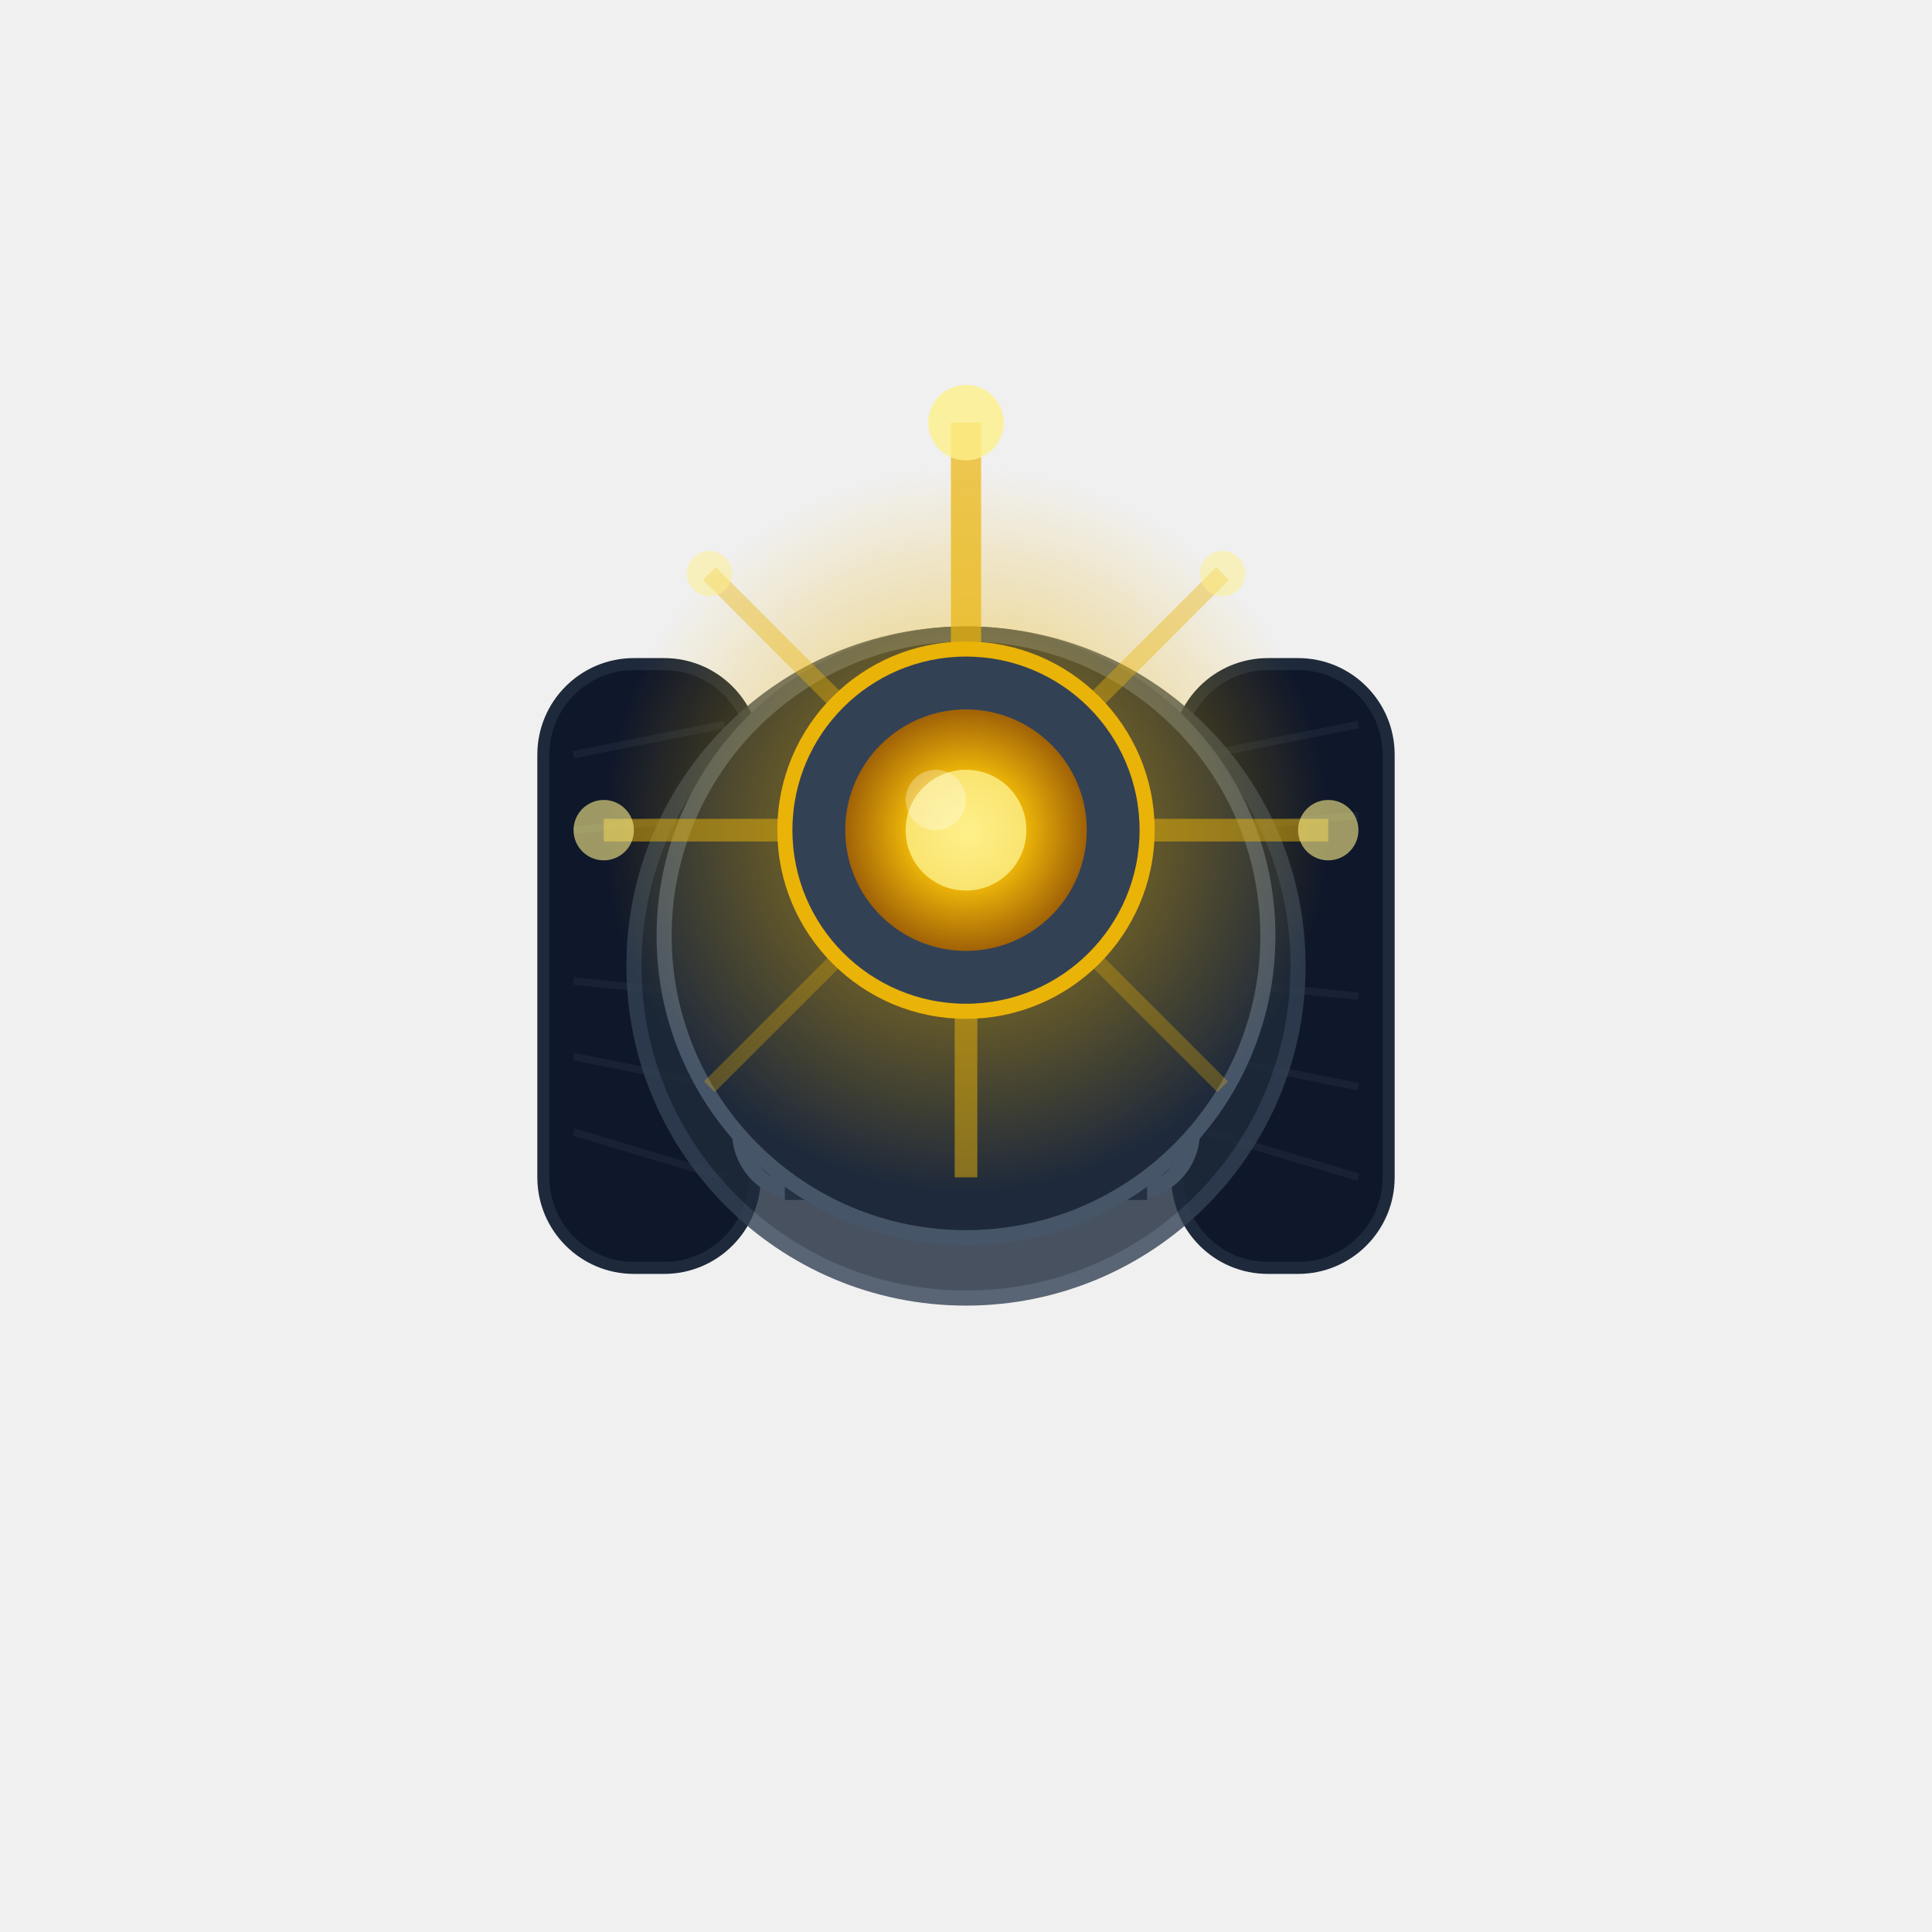
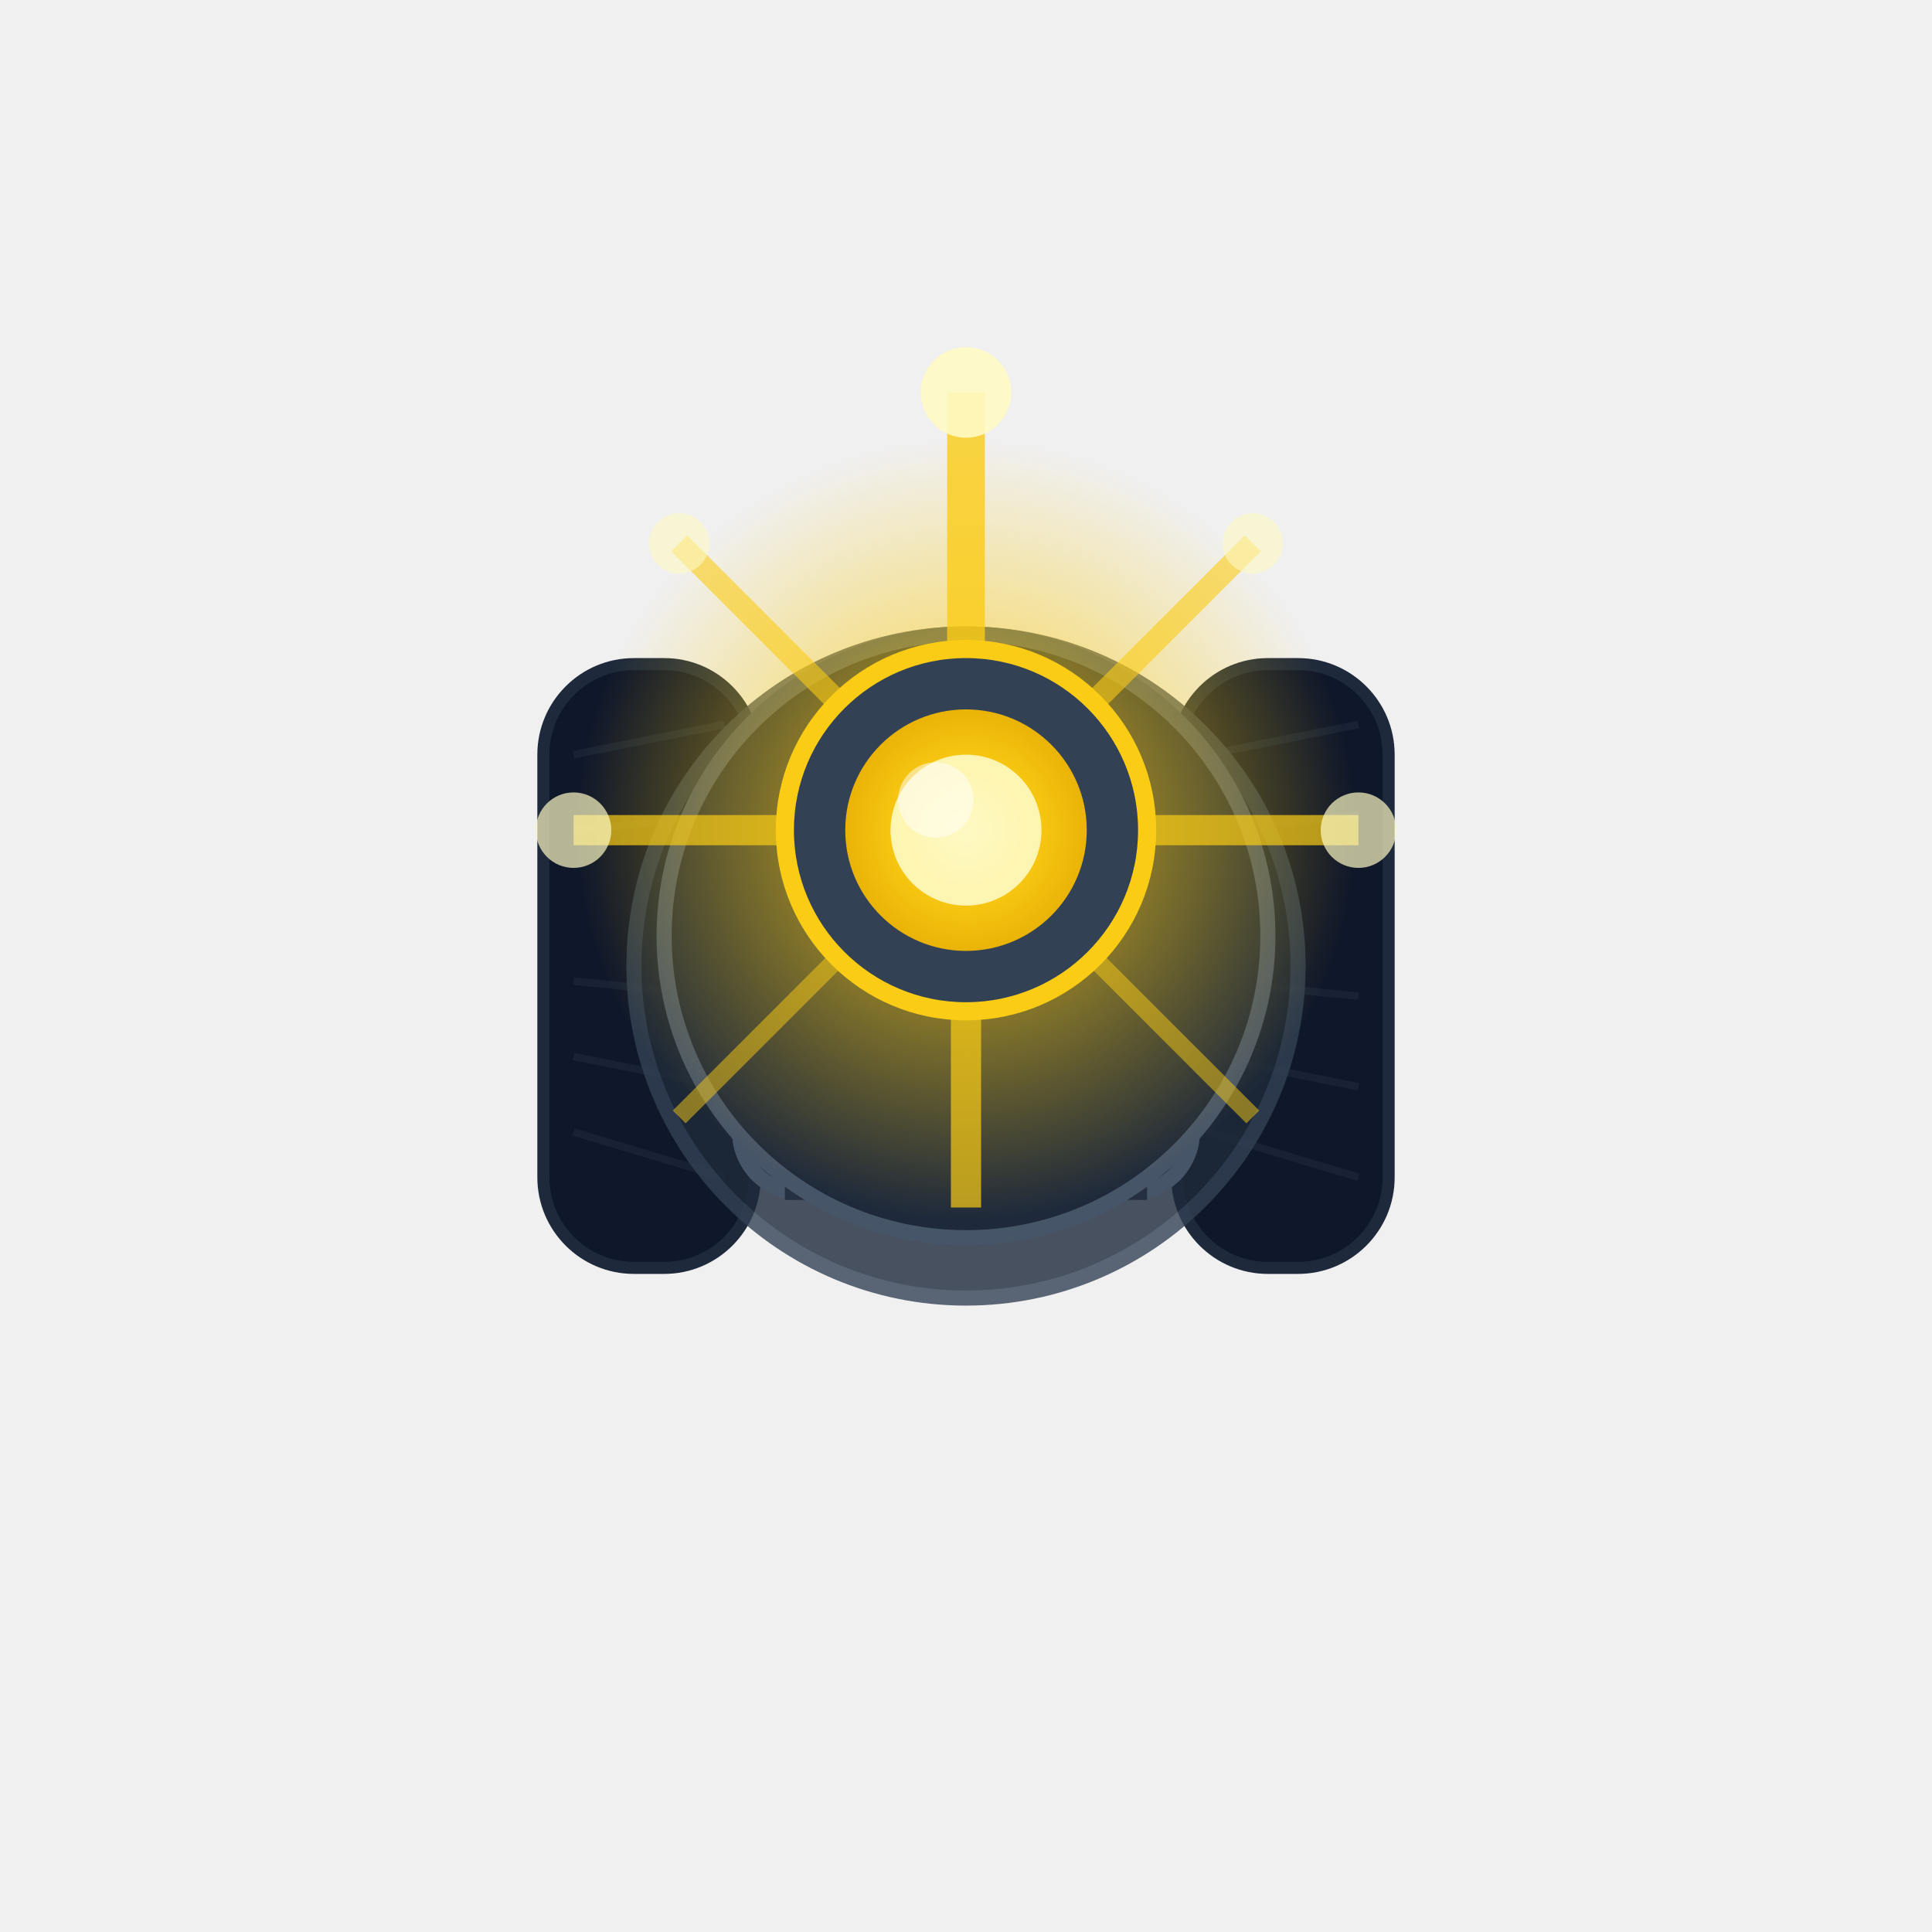
<svg xmlns="http://www.w3.org/2000/svg" viewBox="0 0 128 128">
  <defs>
    <linearGradient id="nov-hull" x1="0" y1="0" x2="0" y2="1">
      <stop offset="0%" stop-color="#334155" />
      <stop offset="100%" stop-color="#1e293b" />
    </linearGradient>
    <radialGradient id="nov-orb" cx="50%" cy="50%" r="50%">
-       <stop offset="0%" stop-color="#fef08a" />
-       <stop offset="50%" stop-color="#eab308" />
-       <stop offset="100%" stop-color="#a16207" />
+       <stop offset="0%" stop-color="#fef9c3" />
+       <stop offset="50%" stop-color="#facc15" />
+       <stop offset="100%" stop-color="#eab308" />
    </radialGradient>
    <radialGradient id="nov-glow" cx="50%" cy="50%" r="50%">
-       <stop offset="0%" stop-color="#eab308" stop-opacity="0.7" />
-       <stop offset="100%" stop-color="#eab308" stop-opacity="0" />
+       <stop offset="0%" stop-color="#facc15" stop-opacity="0.9" />
+       <stop offset="100%" stop-color="#facc15" stop-opacity="0" />
    </radialGradient>
  </defs>
  <rect x="36" y="44" width="14" height="40" rx="6" fill="#0f172a" stroke="#1e293b" stroke-width="0.8" />
  <line x1="38" y1="50" x2="48" y2="48" stroke="#1e293b" stroke-width="0.5" opacity="0.6" />
  <line x1="38" y1="55" x2="48" y2="54" stroke="#1e293b" stroke-width="0.5" opacity="0.6" />
  <line x1="38" y1="65" x2="48" y2="66" stroke="#1e293b" stroke-width="0.5" opacity="0.6" />
  <line x1="38" y1="70" x2="48" y2="72" stroke="#1e293b" stroke-width="0.5" opacity="0.6" />
  <line x1="38" y1="75" x2="48" y2="78" stroke="#1e293b" stroke-width="0.5" opacity="0.6" />
  <rect x="78" y="44" width="14" height="40" rx="6" fill="#0f172a" stroke="#1e293b" stroke-width="0.8" />
  <line x1="80" y1="50" x2="90" y2="48" stroke="#1e293b" stroke-width="0.5" opacity="0.6" />
  <line x1="80" y1="55" x2="90" y2="54" stroke="#1e293b" stroke-width="0.5" opacity="0.6" />
  <line x1="80" y1="65" x2="90" y2="66" stroke="#1e293b" stroke-width="0.5" opacity="0.6" />
  <line x1="80" y1="70" x2="90" y2="72" stroke="#1e293b" stroke-width="0.5" opacity="0.6" />
  <line x1="80" y1="75" x2="90" y2="78" stroke="#1e293b" stroke-width="0.5" opacity="0.6" />
  <circle cx="64" cy="64" r="22" fill="#1e293b" stroke="#334155" stroke-width="1" opacity="0.8" />
  <circle cx="64" cy="64" r="18" fill="none" stroke="#475569" stroke-width="0.5" opacity="0.4" />
  <rect x="49" y="49" width="30" height="30" rx="4" fill="url(#nov-hull)" stroke="#475569" stroke-width="1" />
  <polygon points="57,49 64,43 71,49" fill="#475569" stroke="#64748b" stroke-width="0.5" />
  <line x1="52" y1="73" x2="76" y2="73" stroke="#0f172a" stroke-width="1" opacity="0.6" />
  <line x1="52" y1="76" x2="76" y2="76" stroke="#0f172a" stroke-width="1" opacity="0.6" />
  <line x1="52" y1="79" x2="76" y2="79" stroke="#0f172a" stroke-width="1" opacity="0.6" />
  <circle cx="64" cy="62" r="20" fill="#1e293b" stroke="#475569" stroke-width="1" />
-   <circle cx="64" cy="55" r="24" fill="url(#nov-glow)" />
-   <line x1="64" y1="55" x2="64" y2="28" stroke="#eab308" stroke-width="2" opacity="0.7" />
-   <line x1="64" y1="55" x2="64" y2="78" stroke="#eab308" stroke-width="1.5" opacity="0.5" />
-   <line x1="64" y1="55" x2="40" y2="55" stroke="#eab308" stroke-width="1.5" opacity="0.5" />
-   <line x1="64" y1="55" x2="88" y2="55" stroke="#eab308" stroke-width="1.5" opacity="0.5" />
-   <line x1="64" y1="55" x2="47" y2="38" stroke="#eab308" stroke-width="1.2" opacity="0.4" />
-   <line x1="64" y1="55" x2="81" y2="38" stroke="#eab308" stroke-width="1.2" opacity="0.4" />
-   <line x1="64" y1="55" x2="47" y2="72" stroke="#eab308" stroke-width="1" opacity="0.3" />
-   <line x1="64" y1="55" x2="81" y2="72" stroke="#eab308" stroke-width="1" opacity="0.3" />
-   <circle cx="64" cy="28" r="2.5" fill="#fef08a" opacity="0.8" />
-   <circle cx="40" cy="55" r="2" fill="#fef08a" opacity="0.6" />
-   <circle cx="88" cy="55" r="2" fill="#fef08a" opacity="0.6" />
-   <circle cx="47" cy="38" r="1.5" fill="#fef08a" opacity="0.5" />
-   <circle cx="81" cy="38" r="1.5" fill="#fef08a" opacity="0.5" />
-   <circle cx="64" cy="55" r="12" fill="#334155" stroke="#eab308" stroke-width="1" />
+   <circle cx="64" cy="55" r="26" fill="url(#nov-glow)" />
+   <line x1="64" y1="55" x2="64" y2="26" stroke="#facc15" stroke-width="2.5" opacity="0.8" />
+   <line x1="64" y1="55" x2="64" y2="80" stroke="#facc15" stroke-width="2" opacity="0.7" />
+   <line x1="64" y1="55" x2="38" y2="55" stroke="#facc15" stroke-width="2" opacity="0.7" />
+   <line x1="64" y1="55" x2="90" y2="55" stroke="#facc15" stroke-width="2" opacity="0.7" />
+   <line x1="64" y1="55" x2="45" y2="36" stroke="#facc15" stroke-width="1.5" opacity="0.6" />
+   <line x1="64" y1="55" x2="83" y2="36" stroke="#facc15" stroke-width="1.5" opacity="0.6" />
+   <line x1="64" y1="55" x2="45" y2="74" stroke="#facc15" stroke-width="1.2" opacity="0.5" />
+   <line x1="64" y1="55" x2="83" y2="74" stroke="#facc15" stroke-width="1.2" opacity="0.5" />
+   <circle cx="64" cy="26" r="3" fill="#fef9c3" opacity="0.9" />
+   <circle cx="38" cy="55" r="2.5" fill="#fef9c3" opacity="0.7" />
+   <circle cx="90" cy="55" r="2.5" fill="#fef9c3" opacity="0.7" />
+   <circle cx="45" cy="36" r="2" fill="#fef9c3" opacity="0.6" />
+   <circle cx="83" cy="36" r="2" fill="#fef9c3" opacity="0.6" />
+   <circle cx="64" cy="55" r="12" fill="#334155" stroke="#facc15" stroke-width="1.2" />
  <circle cx="64" cy="55" r="8" fill="url(#nov-orb)" />
-   <circle cx="64" cy="55" r="4" fill="#fef08a" opacity="0.8" />
-   <circle cx="62" cy="53" r="2" fill="#fff" opacity="0.3" />
+   <circle cx="64" cy="55" r="5" fill="#fef9c3" opacity="0.9" />
+   <circle cx="62" cy="53" r="2.5" fill="#fff" opacity="0.5" />
</svg>
